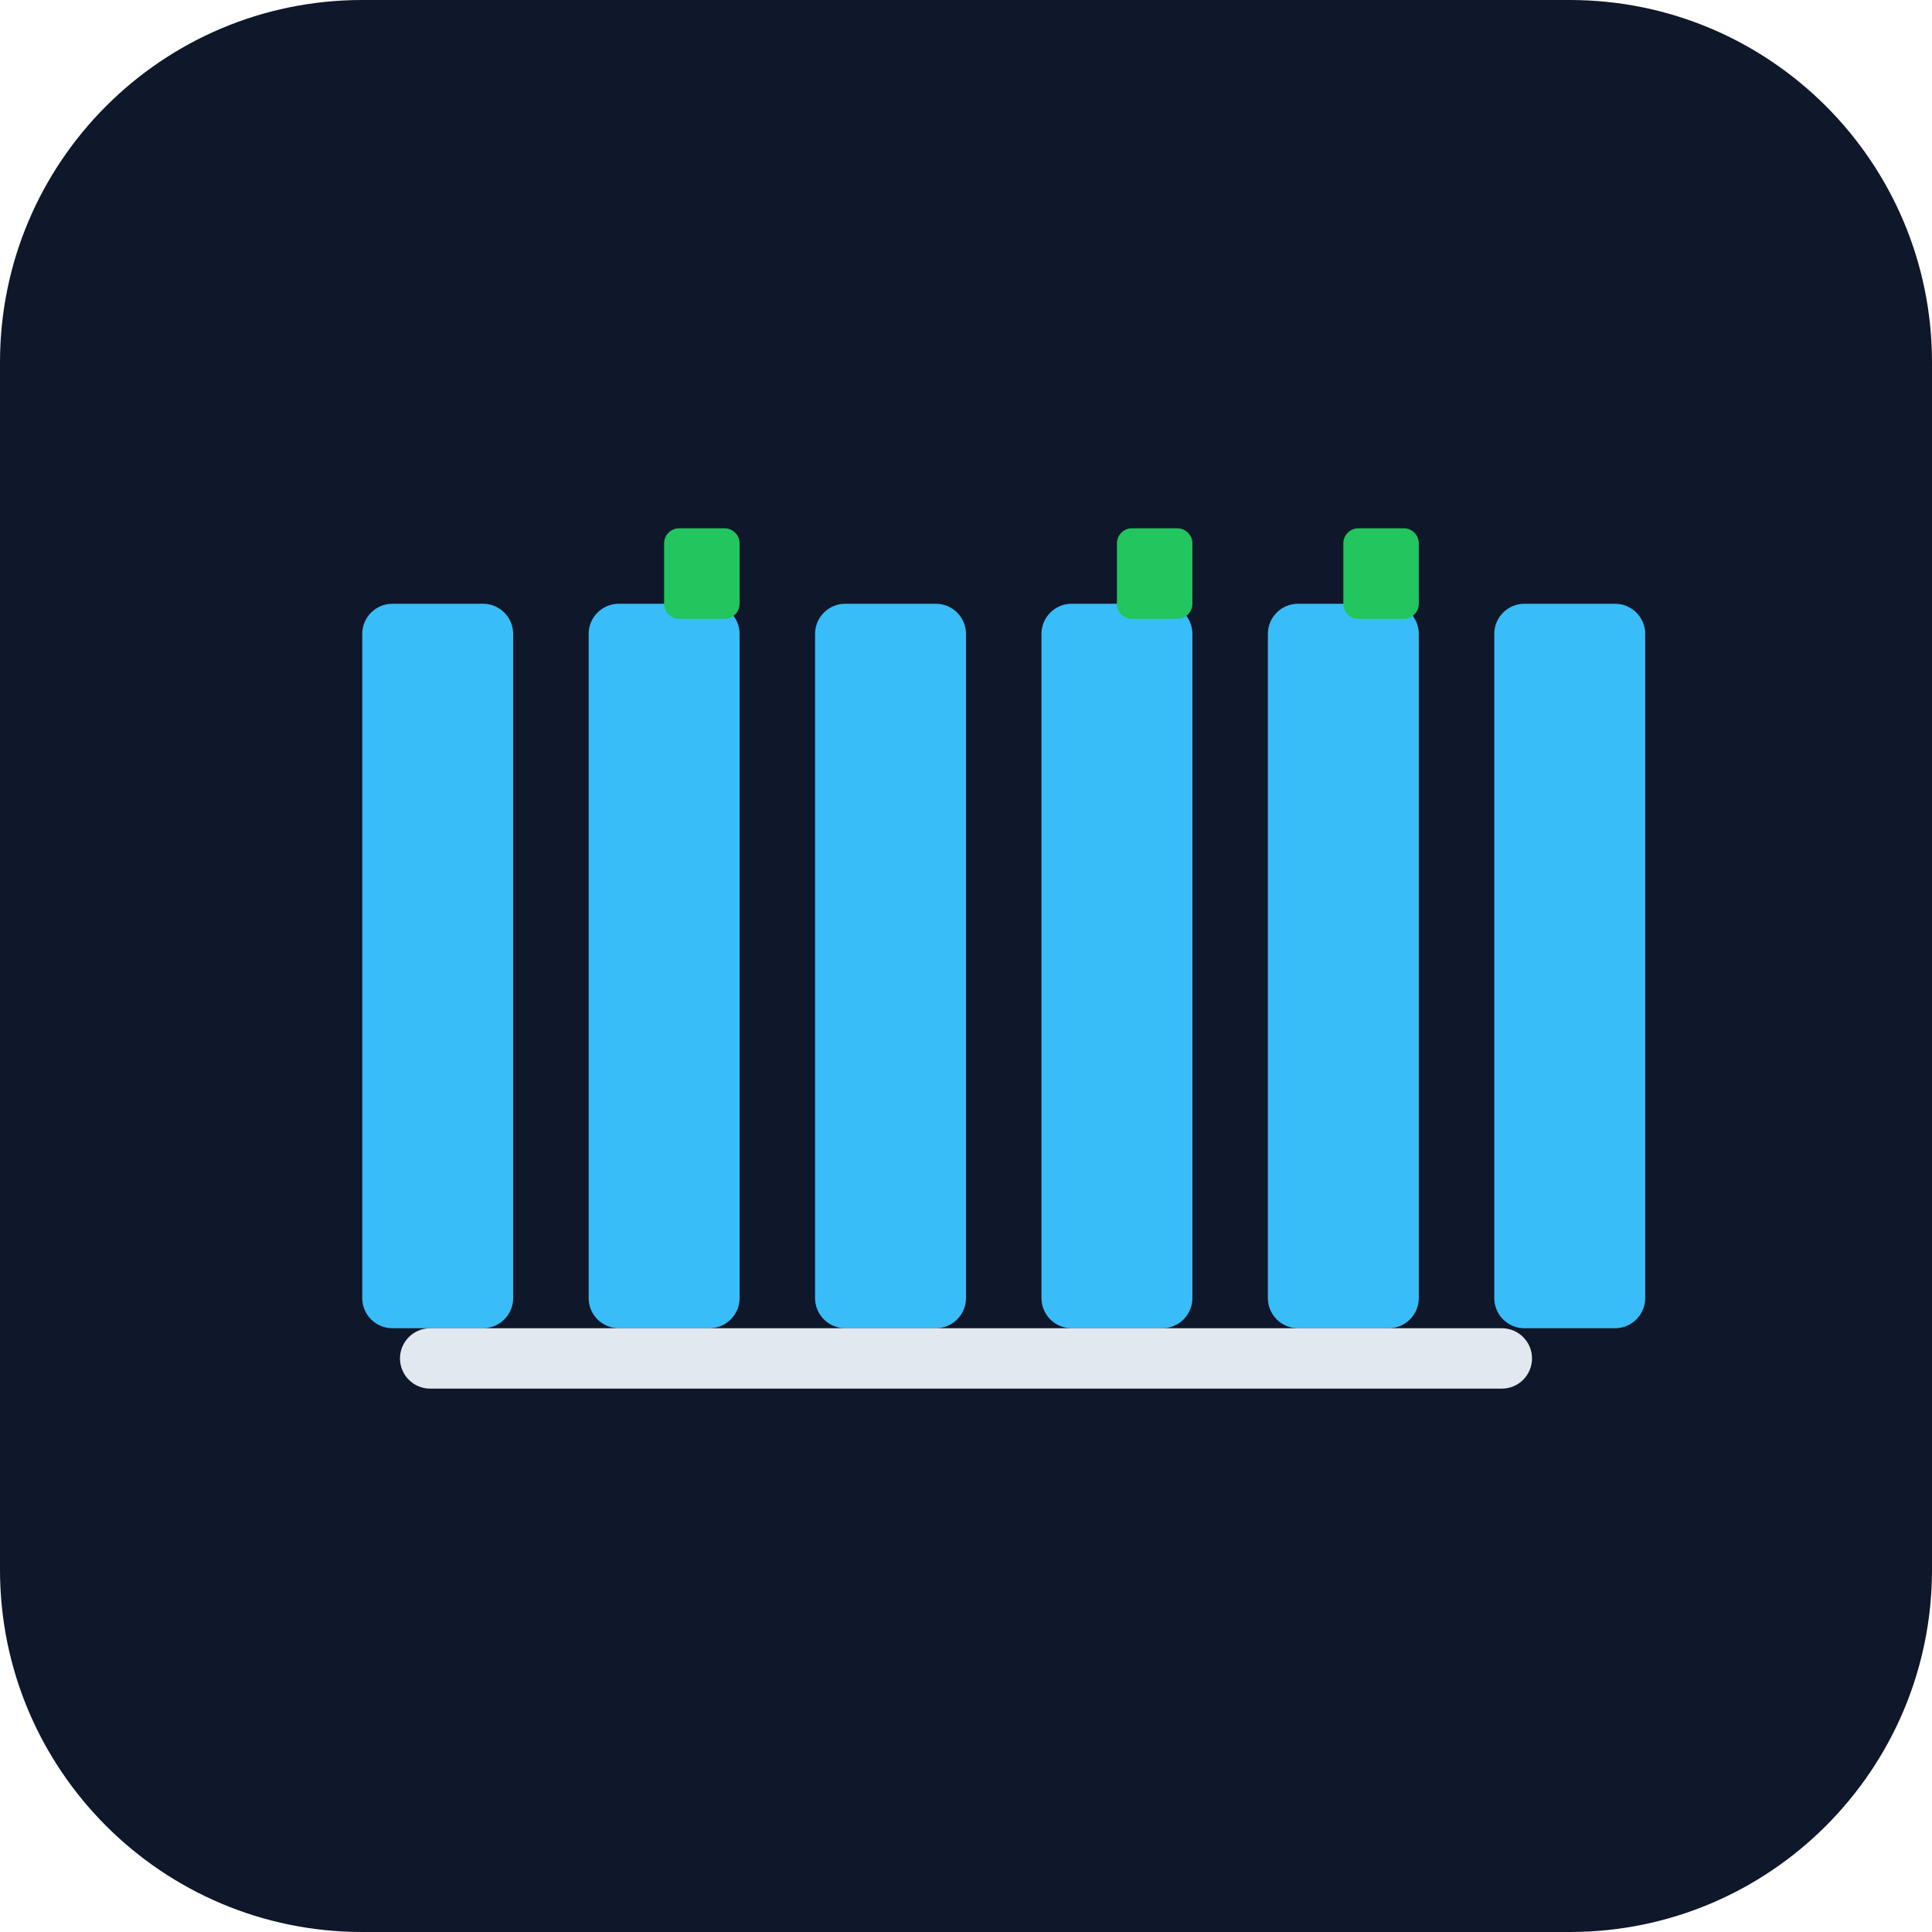
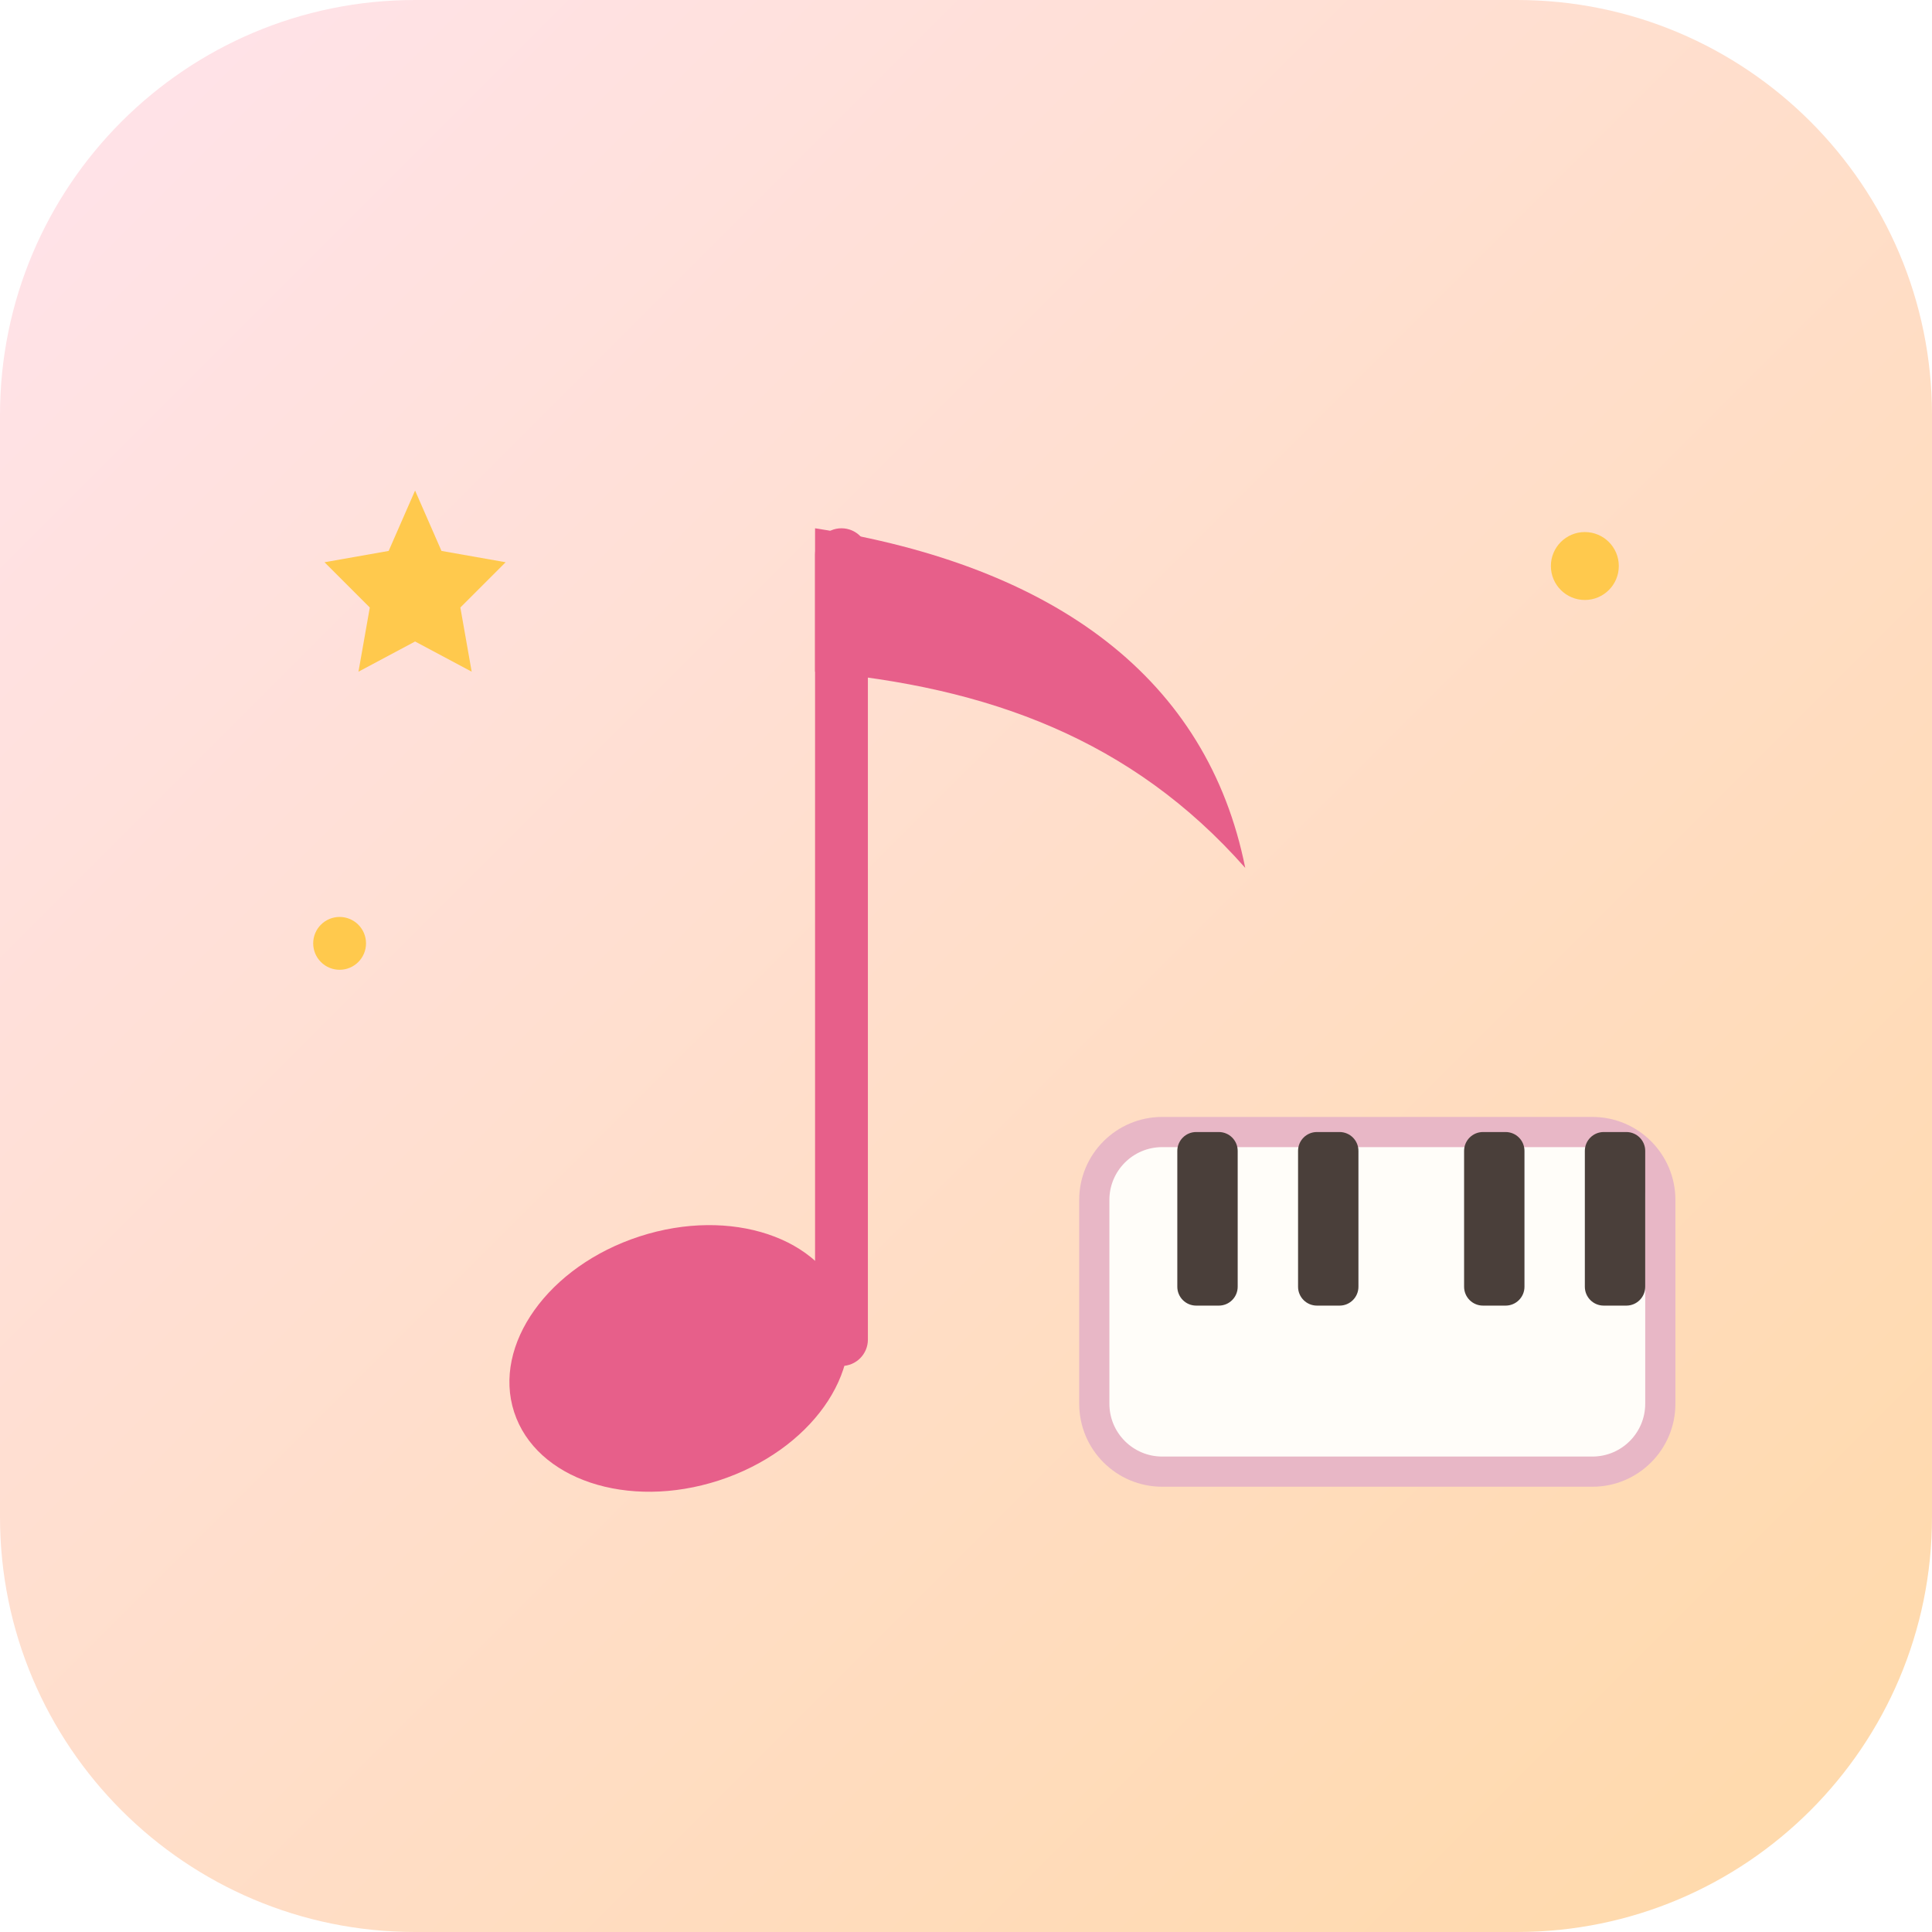
<svg xmlns="http://www.w3.org/2000/svg" width="512" height="512" viewBox="0 0 512 512">
-   <rect width="512" height="512" rx="96" fill="#0f172a" />
-   <g fill="#38bdf8">
-     <rect x="96" y="160" width="40" height="192" rx="8" />
-     <rect x="156" y="160" width="40" height="192" rx="8" />
-     <rect x="216" y="160" width="40" height="192" rx="8" />
-     <rect x="276" y="160" width="40" height="192" rx="8" />
-     <rect x="336" y="160" width="40" height="192" rx="8" />
-     <rect x="396" y="160" width="40" height="192" rx="8" />
+   <defs>
+     <linearGradient id="bg" x1="0" y1="0" x2="1" y2="1">
+       <stop offset="0" stop-color="#ffe3ec" />
+       <stop offset="1" stop-color="#ffd9a8" />
+     </linearGradient>
+   </defs>
+   <rect width="512" height="512" rx="110" fill="url(#bg)" />
+   <g fill="#e75f8a">
+     <ellipse cx="180" cy="360" rx="46" ry="34" transform="rotate(-18 180 360)" />
+     <rect x="216" y="140" width="14" height="222" rx="7" />
+     <path d="M216 140 C 280 150, 320 180, 330 230 C 300 196, 262 182, 216 178 Z" />
  </g>
-   <g fill="#22c55e">
-     <rect x="176" y="140" width="20" height="24" rx="4" />
-     <rect x="296" y="140" width="20" height="24" rx="4" />
-     <rect x="356" y="140" width="20" height="24" rx="4" />
+   <g>
+     <rect x="290" y="300" width="150" height="90" rx="18" fill="#fffdf9" stroke="#e8b7c6" stroke-width="8" />
+     <g fill="#4a3f3a">
+       <rect x="312" y="300" width="16" height="46" rx="5" />
+       <rect x="344" y="300" width="16" height="46" rx="5" />
+       <rect x="388" y="300" width="16" height="46" rx="5" />
+       <rect x="420" y="300" width="16" height="46" rx="5" />
+     </g>
  </g>
-   <rect x="106" y="352" width="300" height="16" rx="8" fill="#e2e8f0" />
+   <g fill="#ffc94d">
+     <path d="M110 130 l7 16 17 3 -12 12 3 17 -15-8 -15 8 3-17 -12-12 17-3 z" />
+     <circle cx="420" cy="150" r="9" />
+     <circle cx="90" cy="250" r="7" />
+   </g>
</svg>
